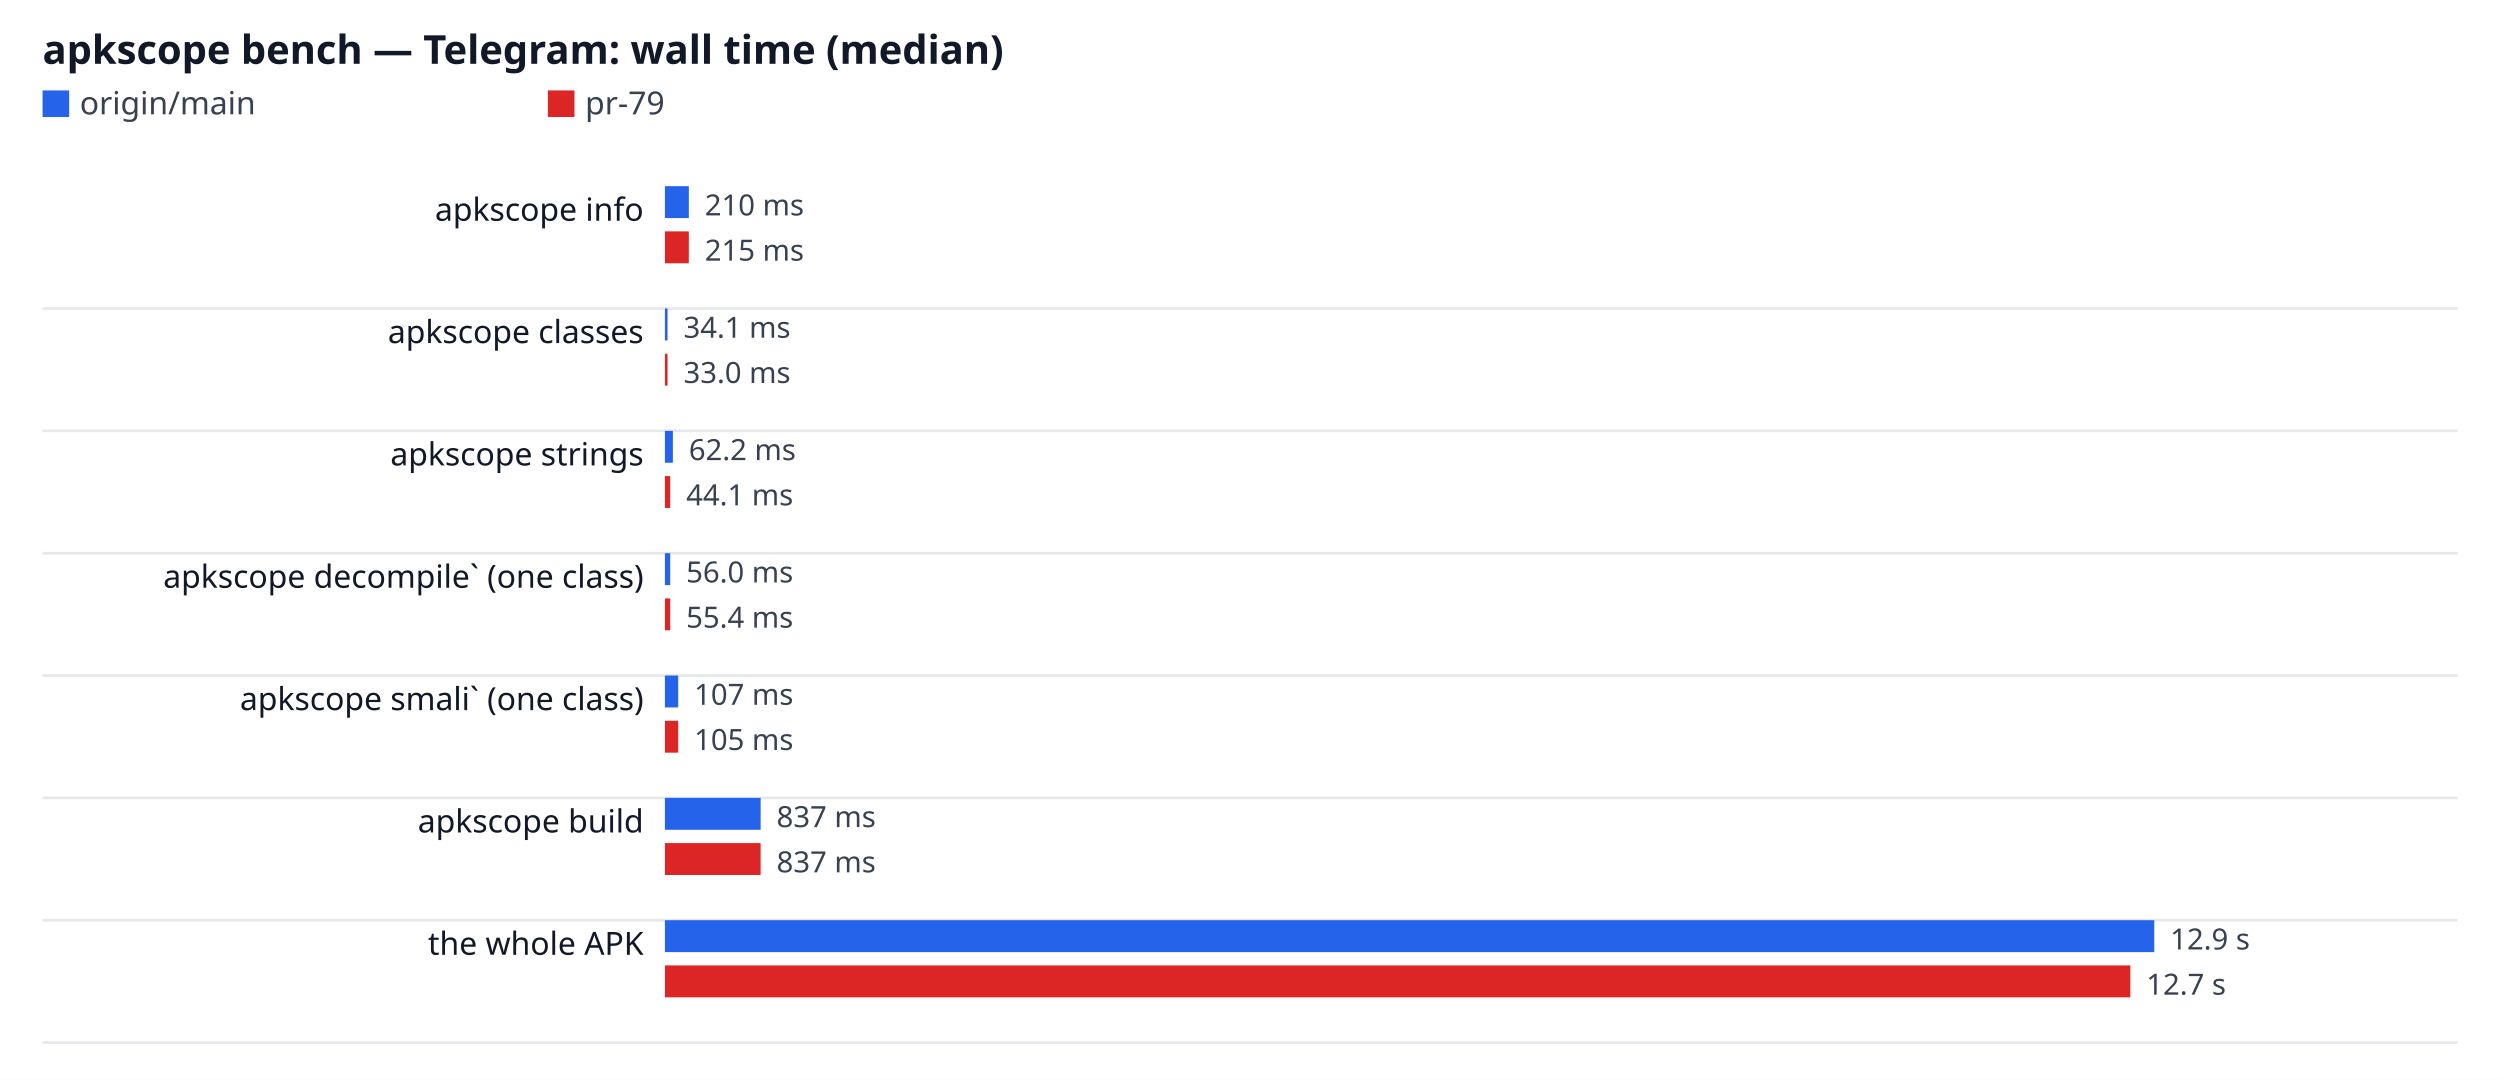
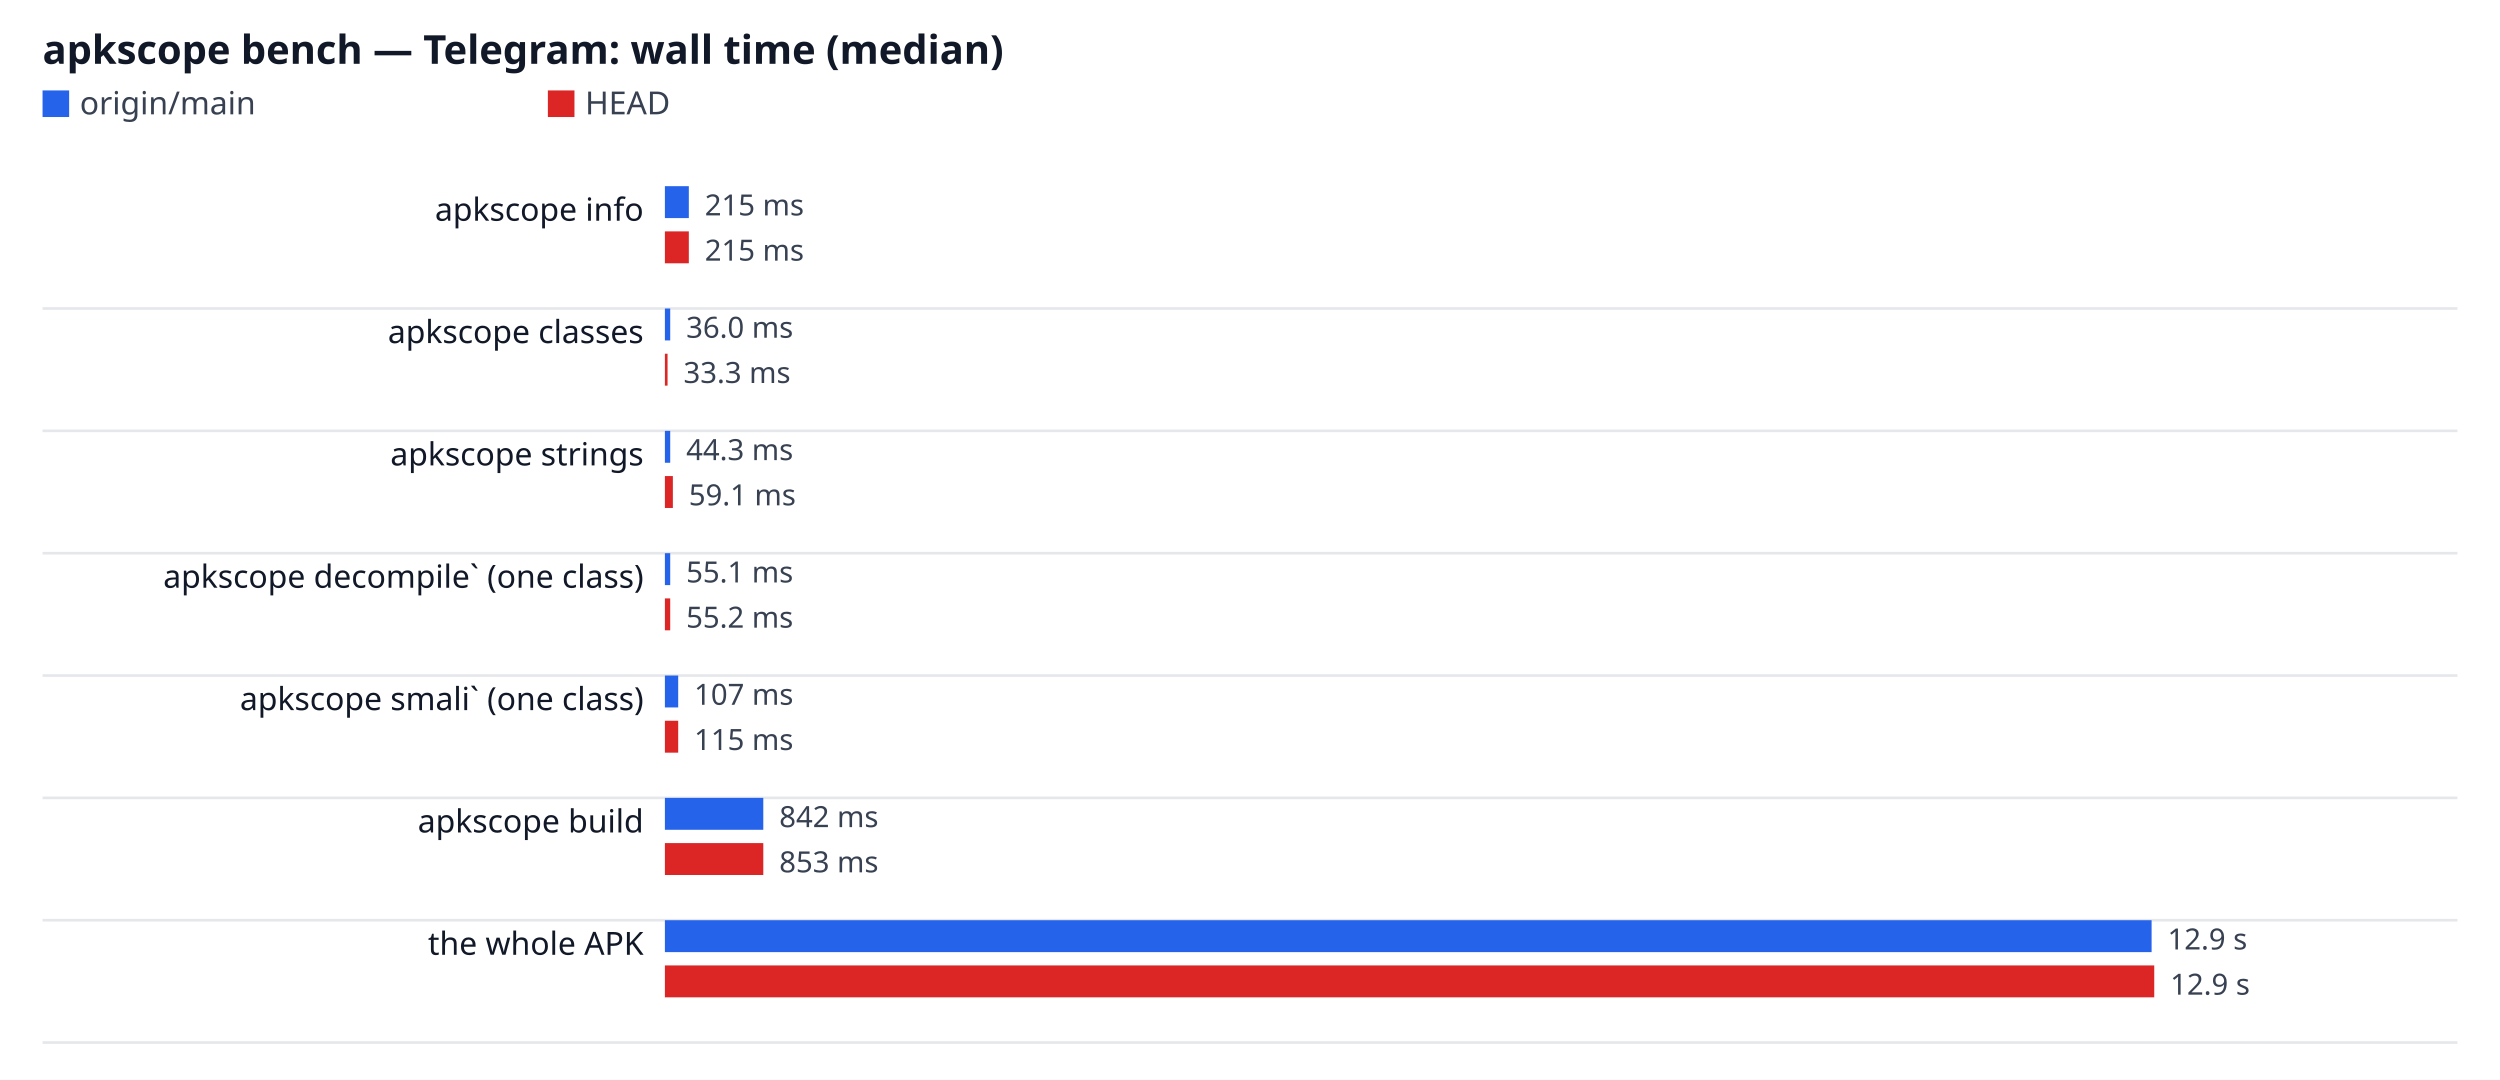
<svg xmlns="http://www.w3.org/2000/svg" width="940" height="406" font-family="ui-sans-serif, system-ui, sans-serif">
  <rect width="100%" height="100%" fill="white" />
  <text x="16" y="24" font-size="15" font-weight="bold" fill="#111827">apkscope bench — Telegram: wall time (median)</text>
  <rect x="16" y="34" width="10" height="10" fill="#2563eb" />
  <text x="30" y="43" font-size="12" fill="#374151">origin/main</text>
  <rect x="206" y="34" width="10" height="10" fill="#dc2626" />
-   <text x="220" y="43" font-size="12" fill="#374151">pr-79</text>
+   <text x="220" y="43" font-size="12" fill="#374151">HEAD</text>
  <text x="242" y="83" font-size="12" fill="#111827" text-anchor="end">apkscope info</text>
  <rect x="250" y="70" width="9" height="12" fill="#2563eb" />
-   <text x="265" y="81" font-size="11" fill="#374151">210 ms</text>
+   <text x="265" y="81" font-size="11" fill="#374151">215 ms</text>
  <rect x="250" y="87" width="9" height="12" fill="#dc2626" />
  <text x="265" y="98" font-size="11" fill="#374151">215 ms</text>
  <line x1="16" y1="116" x2="924" y2="116" stroke="#e5e7eb" />
  <text x="242" y="129" font-size="12" fill="#111827" text-anchor="end">apkscope classes</text>
-   <rect x="250" y="116" width="1" height="12" fill="#2563eb" />
-   <text x="257" y="127" font-size="11" fill="#374151">34.1 ms</text>
+   <rect x="250" y="116" width="2" height="12" fill="#2563eb" />
+   <text x="258" y="127" font-size="11" fill="#374151">36.0 ms</text>
  <rect x="250" y="133" width="1" height="12" fill="#dc2626" />
-   <text x="257" y="144" font-size="11" fill="#374151">33.0 ms</text>
+   <text x="257" y="144" font-size="11" fill="#374151">33.3 ms</text>
  <line x1="16" y1="162" x2="924" y2="162" stroke="#e5e7eb" />
  <text x="242" y="175" font-size="12" fill="#111827" text-anchor="end">apkscope strings</text>
-   <rect x="250" y="162" width="3" height="12" fill="#2563eb" />
-   <text x="259" y="173" font-size="11" fill="#374151">62.2 ms</text>
-   <rect x="250" y="179" width="2" height="12" fill="#dc2626" />
-   <text x="258" y="190" font-size="11" fill="#374151">44.1 ms</text>
+   <rect x="250" y="162" width="2" height="12" fill="#2563eb" />
+   <text x="258" y="173" font-size="11" fill="#374151">44.3 ms</text>
+   <rect x="250" y="179" width="3" height="12" fill="#dc2626" />
+   <text x="259" y="190" font-size="11" fill="#374151">59.1 ms</text>
  <line x1="16" y1="208" x2="924" y2="208" stroke="#e5e7eb" />
  <text x="242" y="221" font-size="12" fill="#111827" text-anchor="end">apkscope decompile` (one class)</text>
  <rect x="250" y="208" width="2" height="12" fill="#2563eb" />
-   <text x="258" y="219" font-size="11" fill="#374151">56.0 ms</text>
+   <text x="258" y="219" font-size="11" fill="#374151">55.1 ms</text>
  <rect x="250" y="225" width="2" height="12" fill="#dc2626" />
-   <text x="258" y="236" font-size="11" fill="#374151">55.4 ms</text>
+   <text x="258" y="236" font-size="11" fill="#374151">55.2 ms</text>
  <line x1="16" y1="254" x2="924" y2="254" stroke="#e5e7eb" />
  <text x="242" y="267" font-size="12" fill="#111827" text-anchor="end">apkscope smali` (one class)</text>
  <rect x="250" y="254" width="5" height="12" fill="#2563eb" />
  <text x="261" y="265" font-size="11" fill="#374151">107 ms</text>
  <rect x="250" y="271" width="5" height="12" fill="#dc2626" />
-   <text x="261" y="282" font-size="11" fill="#374151">105 ms</text>
+   <text x="261" y="282" font-size="11" fill="#374151">115 ms</text>
  <line x1="16" y1="300" x2="924" y2="300" stroke="#e5e7eb" />
  <text x="242" y="313" font-size="12" fill="#111827" text-anchor="end">apkscope build</text>
-   <rect x="250" y="300" width="36" height="12" fill="#2563eb" />
-   <text x="292" y="311" font-size="11" fill="#374151">837 ms</text>
-   <rect x="250" y="317" width="36" height="12" fill="#dc2626" />
-   <text x="292" y="328" font-size="11" fill="#374151">837 ms</text>
+   <rect x="250" y="300" width="37" height="12" fill="#2563eb" />
+   <text x="293" y="311" font-size="11" fill="#374151">842 ms</text>
+   <rect x="250" y="317" width="37" height="12" fill="#dc2626" />
+   <text x="293" y="328" font-size="11" fill="#374151">853 ms</text>
  <line x1="16" y1="346" x2="924" y2="346" stroke="#e5e7eb" />
  <text x="242" y="359" font-size="12" fill="#111827" text-anchor="end">the whole APK</text>
-   <rect x="250" y="346" width="560" height="12" fill="#2563eb" />
-   <text x="816" y="357" font-size="11" fill="#374151">12.9 s</text>
-   <rect x="250" y="363" width="551" height="12" fill="#dc2626" />
-   <text x="807" y="374" font-size="11" fill="#374151">12.7 s</text>
+   <rect x="250" y="346" width="559" height="12" fill="#2563eb" />
+   <text x="815" y="357" font-size="11" fill="#374151">12.9 s</text>
+   <rect x="250" y="363" width="560" height="12" fill="#dc2626" />
+   <text x="816" y="374" font-size="11" fill="#374151">12.9 s</text>
  <line x1="16" y1="392" x2="924" y2="392" stroke="#e5e7eb" />
</svg>
